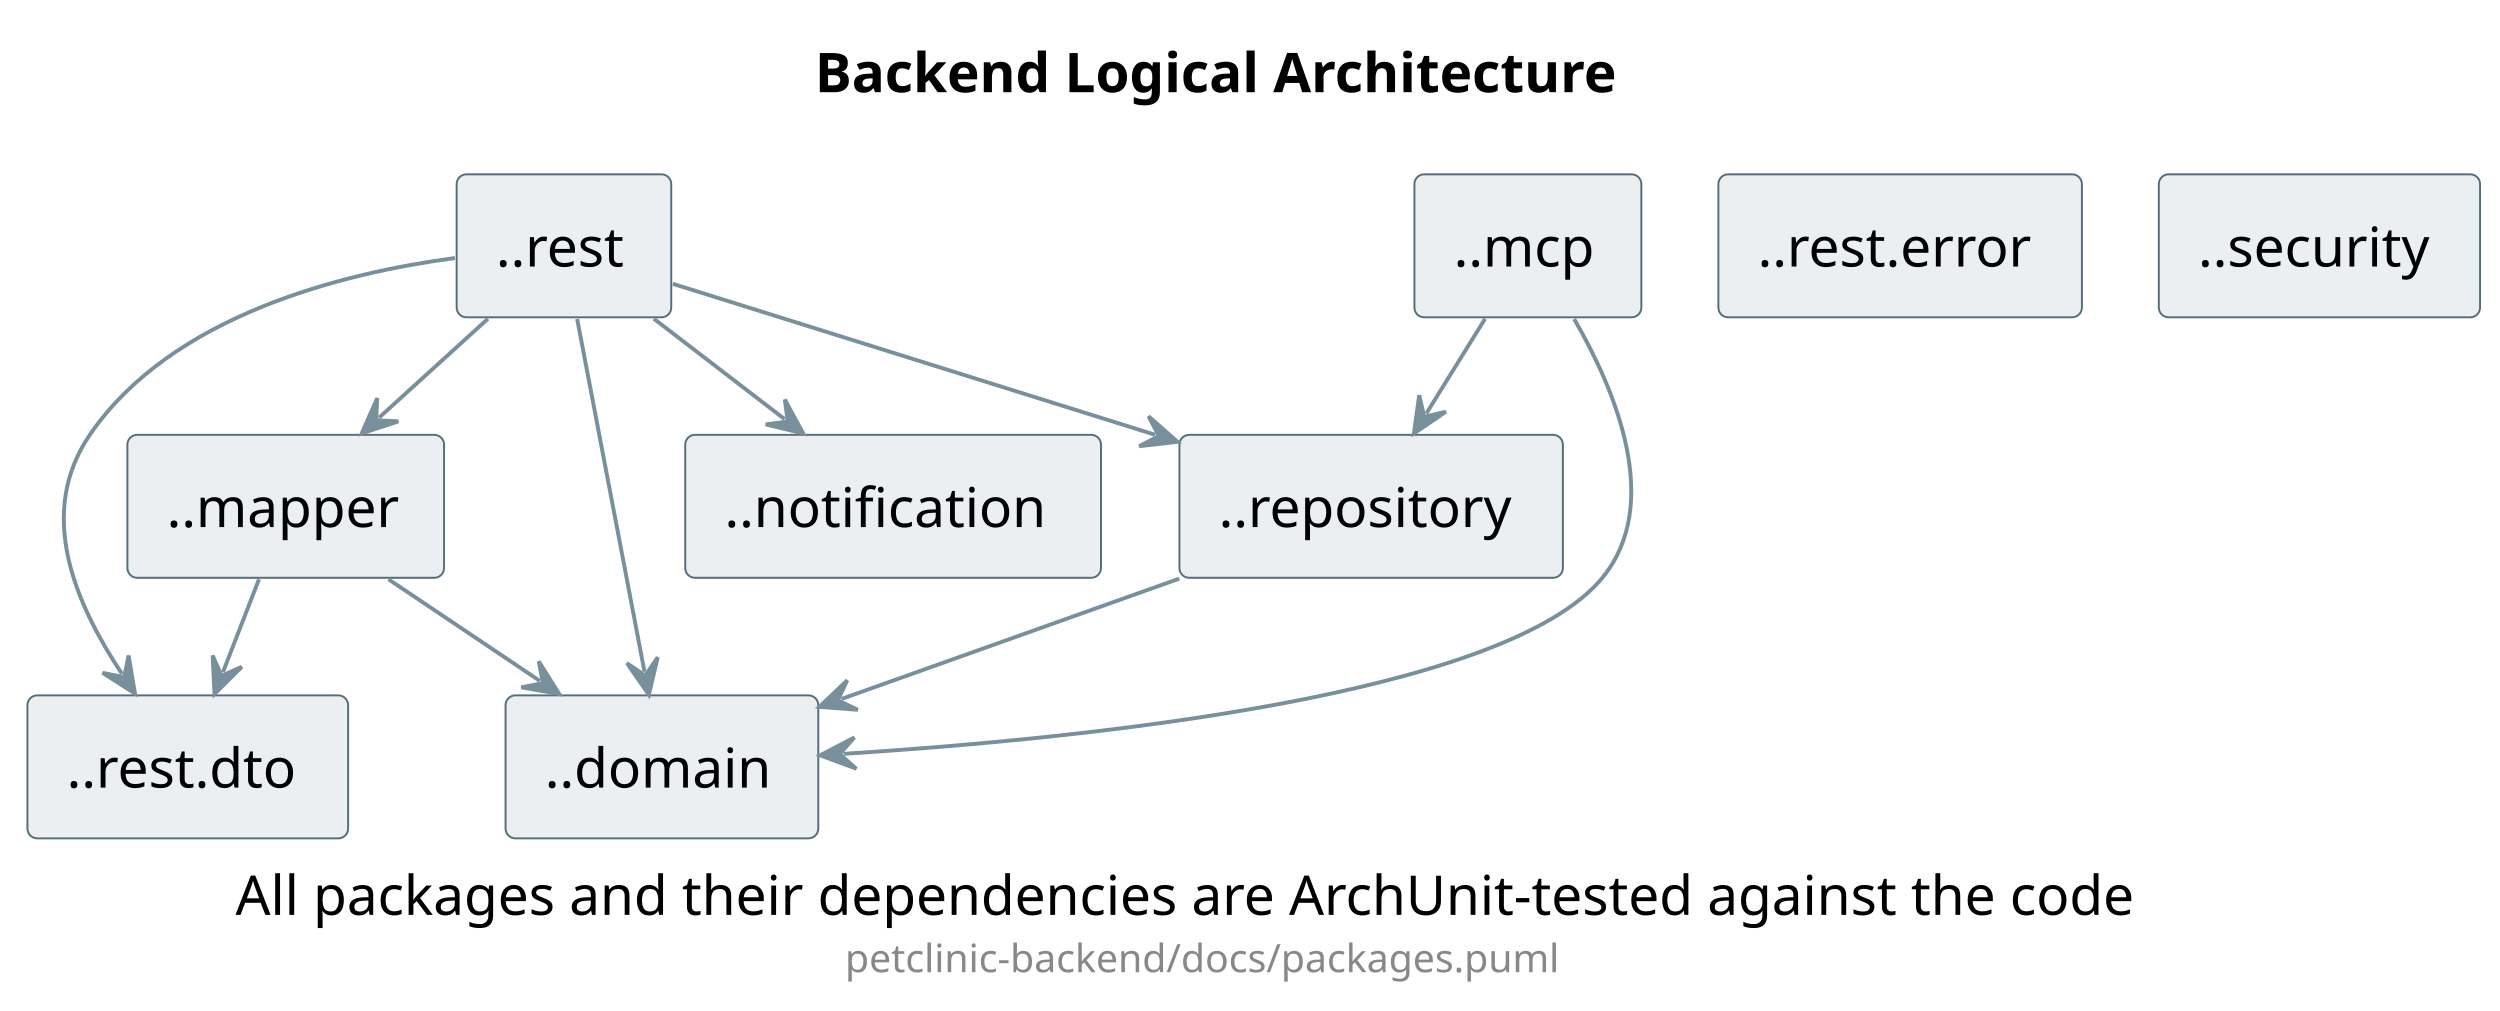
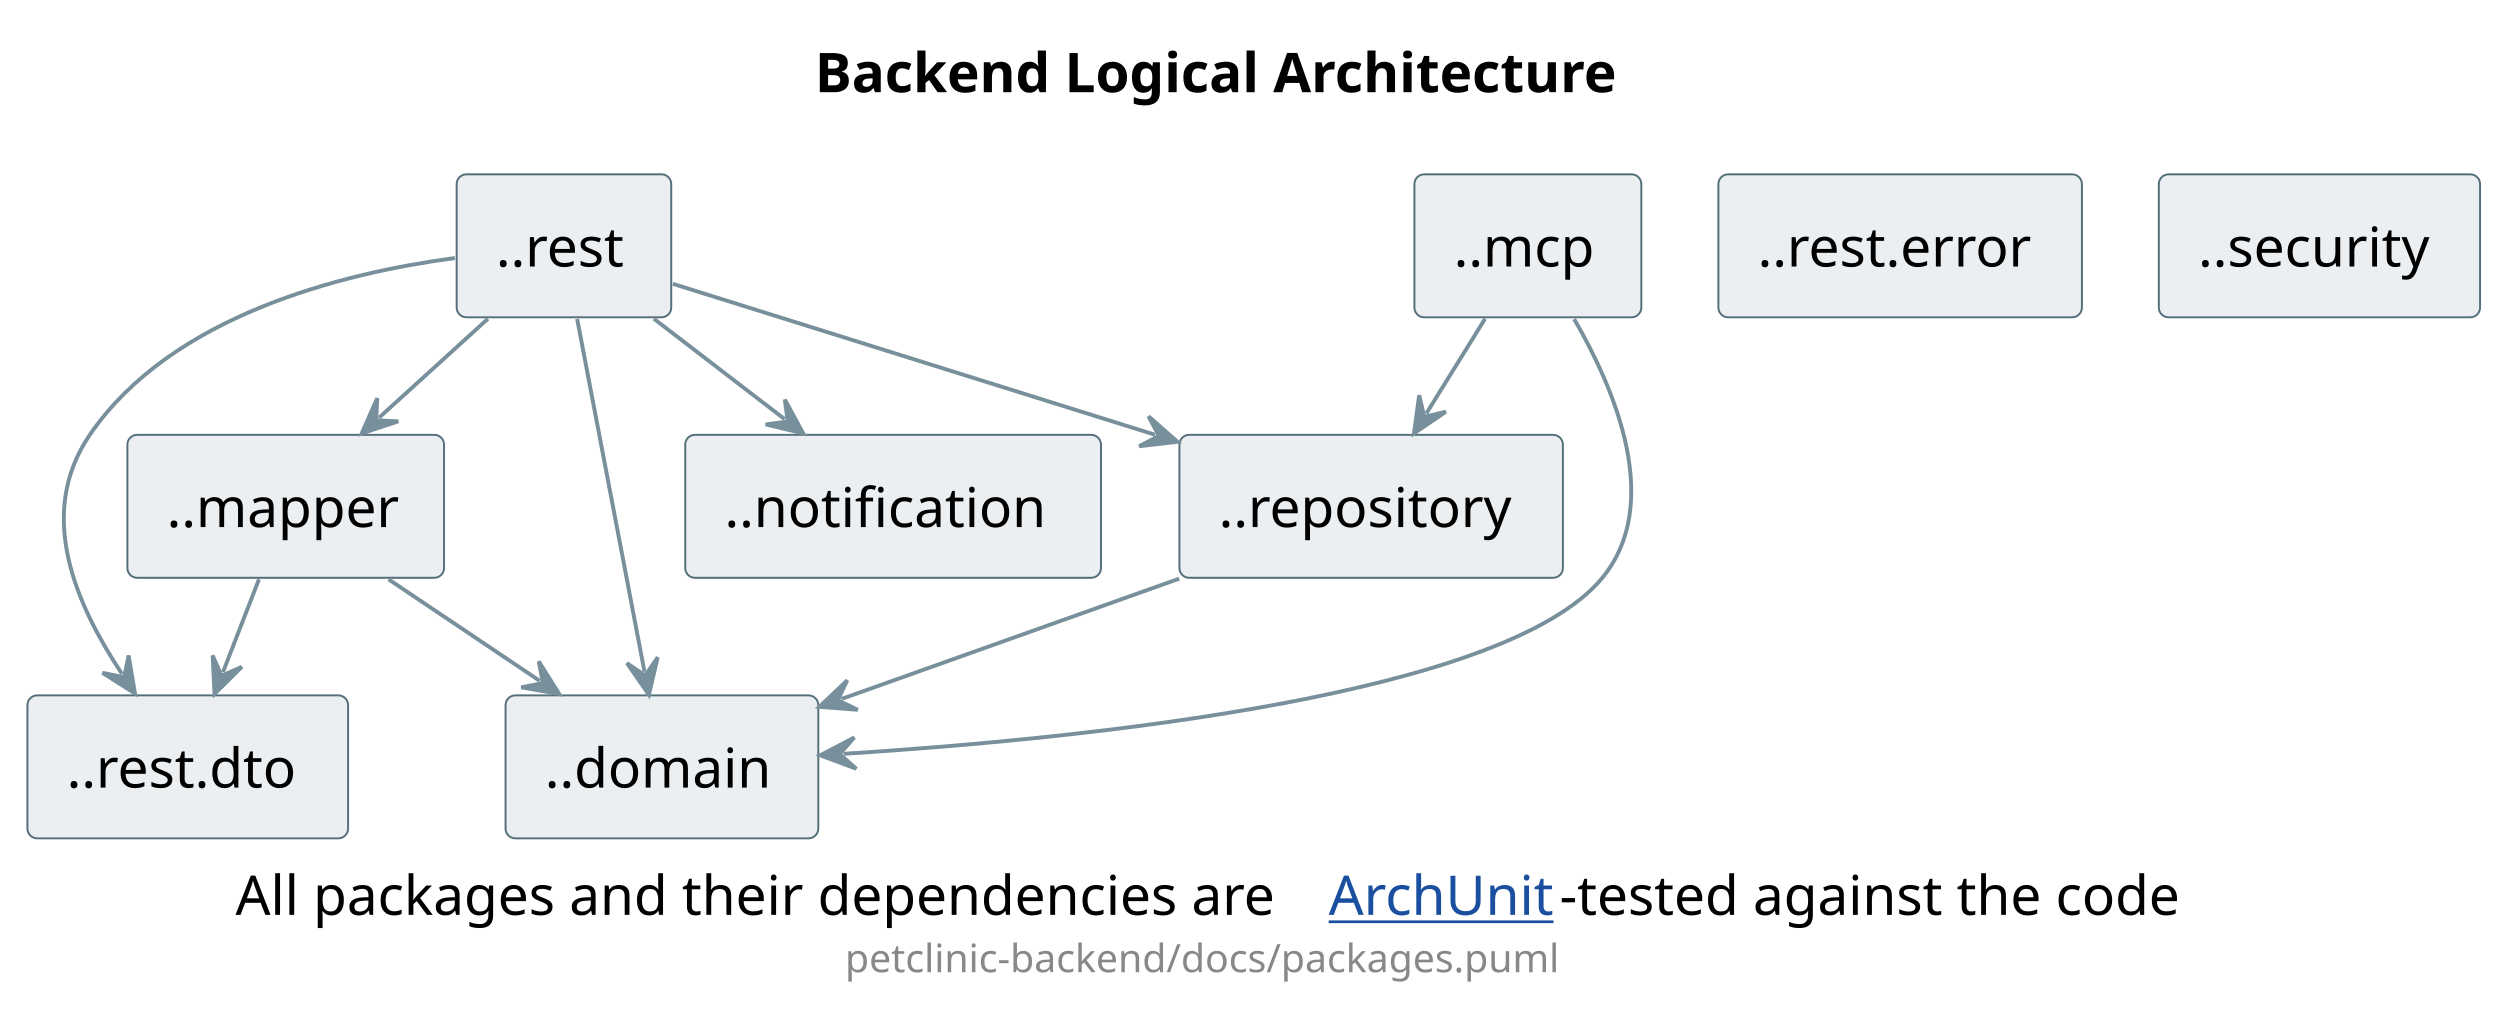
- <svg xmlns="http://www.w3.org/2000/svg" contentStyleType="text/css" data-diagram-type="DESCRIPTION" height="258px" preserveAspectRatio="none" style="width:638px;height:258px;background:#FFFFFF;" version="1.1" viewBox="0 0 638 258" width="638px" zoomAndPan="magnify">
+ <svg xmlns="http://www.w3.org/2000/svg" xmlns:xlink="http://www.w3.org/1999/xlink" contentStyleType="text/css" data-diagram-type="DESCRIPTION" height="258px" preserveAspectRatio="none" style="width:638px;height:258px;background:#FFFFFF;" version="1.1" viewBox="0 0 638 258" width="638px" zoomAndPan="magnify">
  <defs />
  <g>
    <g class="title" data-source-line="2">
      <text fill="#000000" font-family="sans-serif" font-size="14" font-weight="bold" lengthAdjust="spacing" textLength="209.002" x="207.955" y="23.535">Backend Logical Architecture</text>
    </g>
-     <g class="entity" data-qualified-name="..rest" data-source-line="23" id="ent0002">
+     <g class="entity" data-qualified-name="..rest" data-source-line="25" id="ent0002">
      <rect fill="#ECEFF1" height="36.488" rx="2.5" ry="2.5" style="stroke:#546E7A;stroke-width:0.5;" width="54.761" x="116.54" y="44.488" />
      <text fill="#000000" font-family="sans-serif" font-size="14" lengthAdjust="spacing" textLength="34.761" x="126.54" y="68.023">..rest</text>
    </g>
-     <g class="entity" data-qualified-name="..mcp" data-source-line="24" id="ent0003">
+     <g class="entity" data-qualified-name="..mcp" data-source-line="26" id="ent0003">
      <rect fill="#ECEFF1" height="36.488" rx="2.5" ry="2.5" style="stroke:#546E7A;stroke-width:0.5;" width="57.912" x="360.96" y="44.488" />
      <text fill="#000000" font-family="sans-serif" font-size="14" lengthAdjust="spacing" textLength="37.912" x="370.96" y="68.023">..mcp</text>
    </g>
-     <g class="entity" data-qualified-name="..rest.error" data-source-line="25" id="ent0004">
+     <g class="entity" data-qualified-name="..rest.error" data-source-line="27" id="ent0004">
      <rect fill="#ECEFF1" height="36.488" rx="2.5" ry="2.5" style="stroke:#546E7A;stroke-width:0.5;" width="92.775" x="438.53" y="44.488" />
      <text fill="#000000" font-family="sans-serif" font-size="14" lengthAdjust="spacing" textLength="72.775" x="448.53" y="68.023">..rest.error</text>
    </g>
-     <g class="entity" data-qualified-name="..security" data-source-line="26" id="ent0005">
+     <g class="entity" data-qualified-name="..security" data-source-line="28" id="ent0005">
      <rect fill="#ECEFF1" height="36.488" rx="2.5" ry="2.5" style="stroke:#546E7A;stroke-width:0.5;" width="81.981" x="550.93" y="44.488" />
      <text fill="#000000" font-family="sans-serif" font-size="14" lengthAdjust="spacing" textLength="61.981" x="560.93" y="68.023">..security</text>
    </g>
-     <g class="entity" data-qualified-name="..mapper" data-source-line="27" id="ent0006">
+     <g class="entity" data-qualified-name="..mapper" data-source-line="29" id="ent0006">
      <rect fill="#ECEFF1" height="36.488" rx="2.5" ry="2.5" style="stroke:#546E7A;stroke-width:0.5;" width="80.812" x="32.51" y="110.968" />
      <text fill="#000000" font-family="sans-serif" font-size="14" lengthAdjust="spacing" textLength="60.812" x="42.51" y="134.503">..mapper</text>
    </g>
-     <g class="entity" data-qualified-name="..repository" data-source-line="28" id="ent0007">
+     <g class="entity" data-qualified-name="..repository" data-source-line="30" id="ent0007">
      <rect fill="#ECEFF1" height="36.488" rx="2.5" ry="2.5" style="stroke:#546E7A;stroke-width:0.5;" width="97.861" x="300.99" y="110.968" />
      <text fill="#000000" font-family="sans-serif" font-size="14" lengthAdjust="spacing" textLength="77.861" x="310.99" y="134.503">..repository</text>
    </g>
-     <g class="entity" data-qualified-name="..notification" data-source-line="29" id="ent0008">
+     <g class="entity" data-qualified-name="..notification" data-source-line="31" id="ent0008">
      <rect fill="#ECEFF1" height="36.488" rx="2.5" ry="2.5" style="stroke:#546E7A;stroke-width:0.5;" width="106.099" x="174.87" y="110.968" />
      <text fill="#000000" font-family="sans-serif" font-size="14" lengthAdjust="spacing" textLength="86.099" x="184.87" y="134.503">..notification</text>
    </g>
-     <g class="entity" data-qualified-name="..rest.dto" data-source-line="30" id="ent0009">
+     <g class="entity" data-qualified-name="..rest.dto" data-source-line="32" id="ent0009">
      <rect fill="#ECEFF1" height="36.488" rx="2.5" ry="2.5" style="stroke:#546E7A;stroke-width:0.5;" width="81.838" x="7" y="177.458" />
      <text fill="#000000" font-family="sans-serif" font-size="14" lengthAdjust="spacing" textLength="61.838" x="17" y="200.993">..rest.dto</text>
    </g>
-     <g class="entity" data-qualified-name="..domain" data-source-line="31" id="ent0010">
+     <g class="entity" data-qualified-name="..domain" data-source-line="33" id="ent0010">
      <rect fill="#ECEFF1" height="36.488" rx="2.5" ry="2.5" style="stroke:#546E7A;stroke-width:0.5;" width="79.808" x="129.02" y="177.458" />
      <text fill="#000000" font-family="sans-serif" font-size="14" lengthAdjust="spacing" textLength="59.808" x="139.02" y="200.993">..domain</text>
    </g>
-     <g class="link" data-entity-1="ent0007" data-entity-2="ent0010" data-link-type="dependency" data-source-line="33" id="lnk11">
+     <g class="link" data-entity-1="ent0007" data-entity-2="ent0010" data-link-type="dependency" data-source-line="35" id="lnk11">
      <path d="M300.94,147.668 C272.15,157.928 241.853,168.726 214.743,178.376" fill="none" id="..repository-to-..domain" style="stroke:#78909C;stroke-width:1;" />
      <polygon fill="#78909C" points="209.09,180.388,218.91,181.139,213.8,178.712,216.227,173.602,209.09,180.388" style="stroke:#78909C;stroke-width:1;" />
    </g>
-     <g class="link" data-entity-1="ent0006" data-entity-2="ent0010" data-link-type="dependency" data-source-line="34" id="lnk12">
+     <g class="link" data-entity-1="ent0006" data-entity-2="ent0010" data-link-type="dependency" data-source-line="36" id="lnk12">
      <path d="M99.15,147.838 C112.7,156.938 124.2,164.661 137.74,173.761" fill="none" id="..mapper-to-..domain" style="stroke:#78909C;stroke-width:1;" />
      <polygon fill="#78909C" points="142.72,177.108,137.482,168.768,138.57,174.319,133.019,175.408,142.72,177.108" style="stroke:#78909C;stroke-width:1;" />
    </g>
-     <g class="link" data-entity-1="ent0006" data-entity-2="ent0009" data-link-type="dependency" data-source-line="35" id="lnk13">
+     <g class="link" data-entity-1="ent0006" data-entity-2="ent0009" data-link-type="dependency" data-source-line="37" id="lnk13">
      <path d="M66.09,147.838 C62.56,156.938 60.44,162.414 56.91,171.514" fill="none" id="..mapper-to-..rest.dto" style="stroke:#78909C;stroke-width:1;" />
      <polygon fill="#78909C" points="54.74,177.108,61.724,170.164,56.548,172.447,54.266,167.271,54.74,177.108" style="stroke:#78909C;stroke-width:1;" />
    </g>
-     <g class="link" data-entity-1="ent0002" data-entity-2="ent0010" data-link-type="dependency" data-source-line="36" id="lnk14">
+     <g class="link" data-entity-1="ent0002" data-entity-2="ent0010" data-link-type="dependency" data-source-line="38" id="lnk14">
      <path d="M147.29,81.388 C152.09,106.528 159.705,146.445 164.475,171.425" fill="none" id="..rest-to-..domain" style="stroke:#78909C;stroke-width:1;" />
      <polygon fill="#78909C" points="165.6,177.318,167.841,167.728,164.662,172.407,159.983,169.228,165.6,177.318" style="stroke:#78909C;stroke-width:1;" />
    </g>
-     <g class="link" data-entity-1="ent0002" data-entity-2="ent0007" data-link-type="dependency" data-source-line="37" id="lnk15">
+     <g class="link" data-entity-1="ent0002" data-entity-2="ent0007" data-link-type="dependency" data-source-line="39" id="lnk15">
      <path d="M171.7,72.428 C204.65,82.738 254.444,98.325 294.774,110.955" fill="none" id="..rest-to-..repository" style="stroke:#78909C;stroke-width:1;" />
      <polygon fill="#78909C" points="300.5,112.748,293.107,106.241,295.728,111.254,290.716,113.876,300.5,112.748" style="stroke:#78909C;stroke-width:1;" />
    </g>
-     <g class="link" data-entity-1="ent0002" data-entity-2="ent0006" data-link-type="dependency" data-source-line="38" id="lnk16">
+     <g class="link" data-entity-1="ent0002" data-entity-2="ent0006" data-link-type="dependency" data-source-line="40" id="lnk16">
      <path d="M124.52,81.348 C114.5,90.448 106.75,97.482 96.74,106.582" fill="none" id="..rest-to-..mapper" style="stroke:#78909C;stroke-width:1;" />
      <polygon fill="#78909C" points="92.3,110.618,101.65,107.524,96,107.255,96.269,101.605,92.3,110.618" style="stroke:#78909C;stroke-width:1;" />
    </g>
-     <g class="link" data-entity-1="ent0002" data-entity-2="ent0009" data-link-type="dependency" data-source-line="39" id="lnk17">
+     <g class="link" data-entity-1="ent0002" data-entity-2="ent0009" data-link-type="dependency" data-source-line="41" id="lnk17">
      <path d="M116.09,65.848 C87.3,69.698 43.72,80.528 22.92,110.968 C9.14,131.138 19.269,154.054 31.139,171.994" fill="none" id="..rest-to-..rest.dto" style="stroke:#78909C;stroke-width:1;" />
      <polygon fill="#78909C" points="34.45,176.998,32.82,167.285,31.691,172.828,26.148,171.7,34.45,176.998" style="stroke:#78909C;stroke-width:1;" />
    </g>
-     <g class="link" data-entity-1="ent0002" data-entity-2="ent0008" data-link-type="dependency" data-source-line="40" id="lnk18">
+     <g class="link" data-entity-1="ent0002" data-entity-2="ent0008" data-link-type="dependency" data-source-line="42" id="lnk18">
      <path d="M166.87,81.348 C178.72,90.448 188.381,97.864 200.231,106.964" fill="none" id="..rest-to-..notification" style="stroke:#78909C;stroke-width:1;" />
      <polygon fill="#78909C" points="204.99,110.618,200.288,101.964,201.024,107.573,195.416,108.309,204.99,110.618" style="stroke:#78909C;stroke-width:1;" />
    </g>
-     <g class="link" data-entity-1="ent0003" data-entity-2="ent0010" data-link-type="dependency" data-source-line="41" id="lnk19">
+     <g class="link" data-entity-1="ent0003" data-entity-2="ent0010" data-link-type="dependency" data-source-line="43" id="lnk19">
      <path d="M401.73,81.418 C412.43,99.878 424.35,128.688 408.92,147.458 C384.1,177.638 276.968,188.458 215.288,192.378" fill="none" id="..mcp-to-..domain" style="stroke:#78909C;stroke-width:1;" />
      <polygon fill="#78909C" points="209.3,192.758,218.536,196.179,214.29,192.441,218.028,188.196,209.3,192.758" style="stroke:#78909C;stroke-width:1;" />
    </g>
-     <g class="link" data-entity-1="ent0003" data-entity-2="ent0007" data-link-type="dependency" data-source-line="42" id="lnk20">
+     <g class="link" data-entity-1="ent0003" data-entity-2="ent0007" data-link-type="dependency" data-source-line="44" id="lnk20">
      <path d="M378.99,81.348 C373.34,90.448 369.641,96.418 364.001,105.518" fill="none" id="..mcp-to-..repository" style="stroke:#78909C;stroke-width:1;" />
      <polygon fill="#78909C" points="360.84,110.618,368.981,105.076,363.474,106.368,362.181,100.861,360.84,110.618" style="stroke:#78909C;stroke-width:1;" />
    </g>
    <g class="caption" data-source-line="3">
-       <text fill="#000000" font-family="sans-serif" font-size="14" lengthAdjust="spacing" textLength="504.718" x="60.097" y="233.482">All packages and their dependencies are ArchUnit-tested against the code</text>
+       <text fill="#000000" font-family="sans-serif" font-size="14" lengthAdjust="spacing" textLength="274.552" x="60.097" y="233.482">All packages and their dependencies are</text>
+       <a href="https://www.archunit.org/" target="_top" title="What is ArchUnit?" xlink:actuate="onRequest" xlink:href="https://www.archunit.org/" xlink:show="new" xlink:title="What is ArchUnit?" xlink:type="simple">
+         <text fill="#1A4FA0" font-family="sans-serif" font-size="14" lengthAdjust="spacing" text-decoration="underline" textLength="58.919" x="339.078" y="233.482">ArchUnit</text>
+       </a>
+       <text fill="#000000" font-family="sans-serif" font-size="14" lengthAdjust="spacing" textLength="166.817" x="397.997" y="233.482">-tested against the code</text>
    </g>
    <g class="footer" data-source-line="4">
      <text fill="#888888" font-family="sans-serif" font-size="10" lengthAdjust="spacing" textLength="193.613" x="215.649" y="248.103">petclinic-backend/docs/packages.puml</text>
    </g>
  </g>
</svg>
